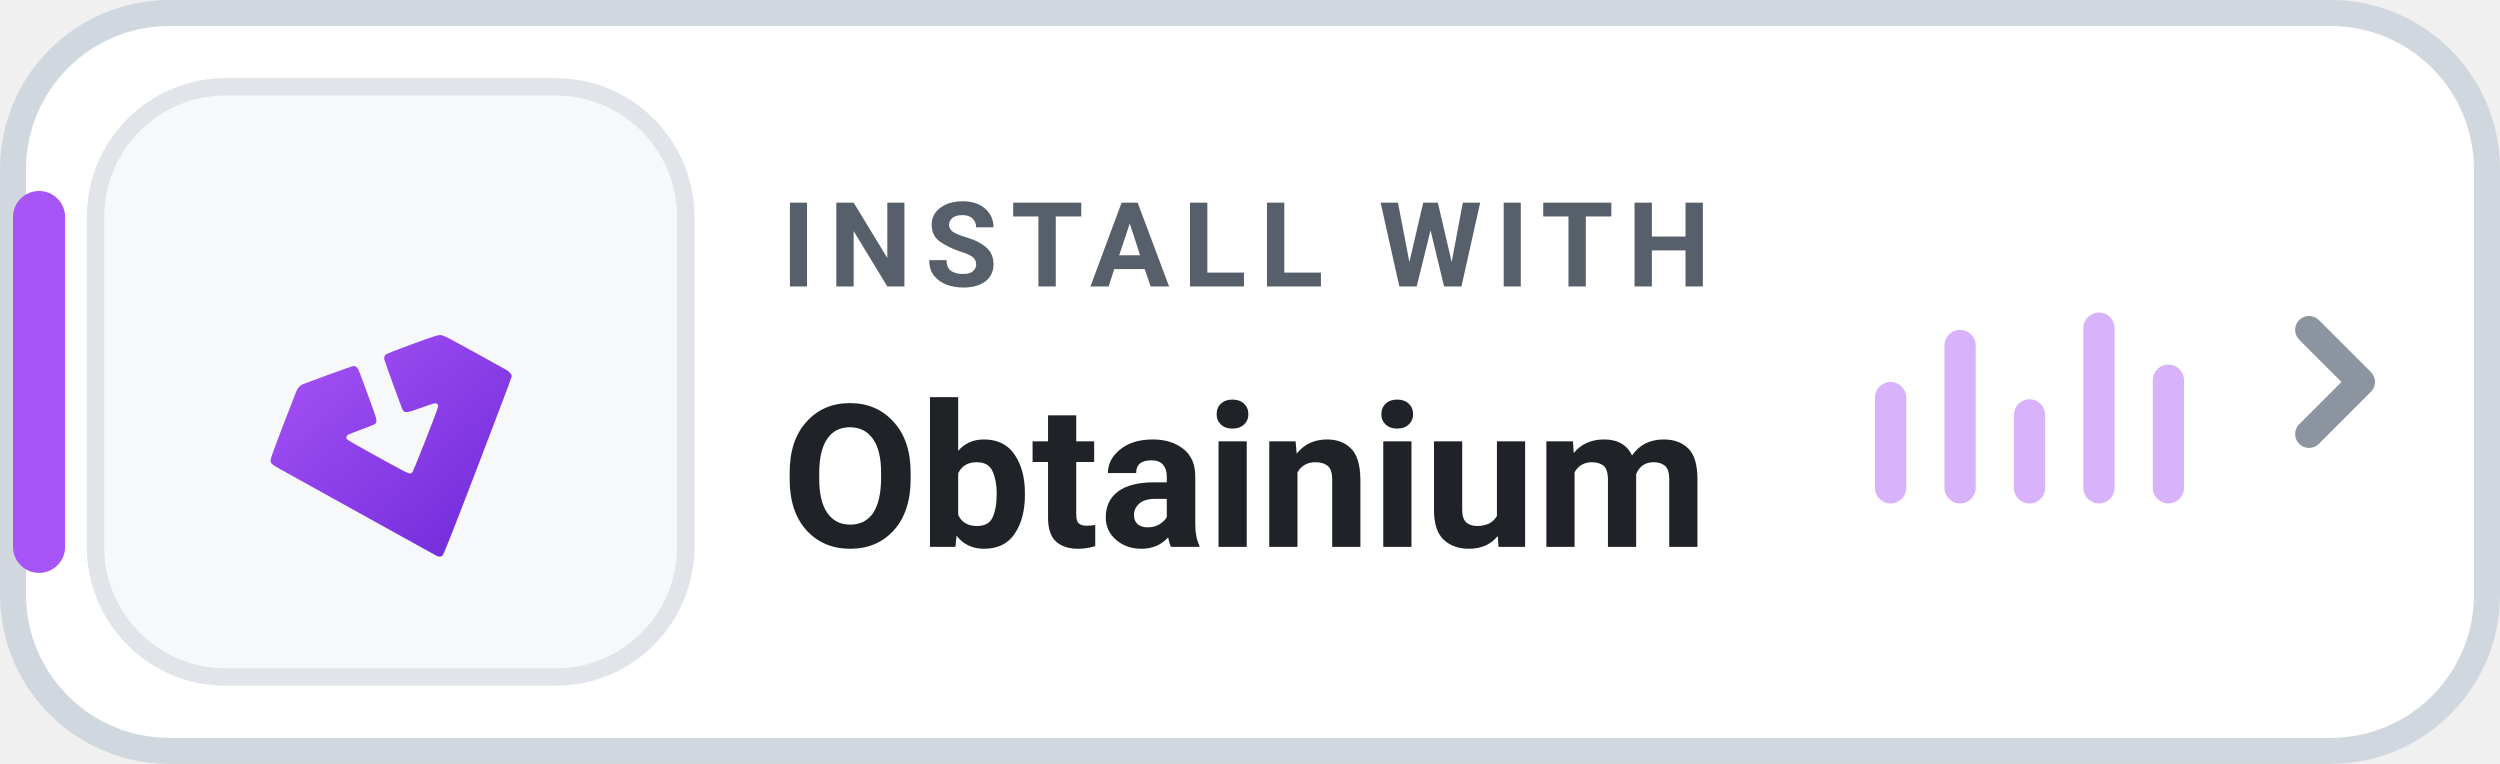
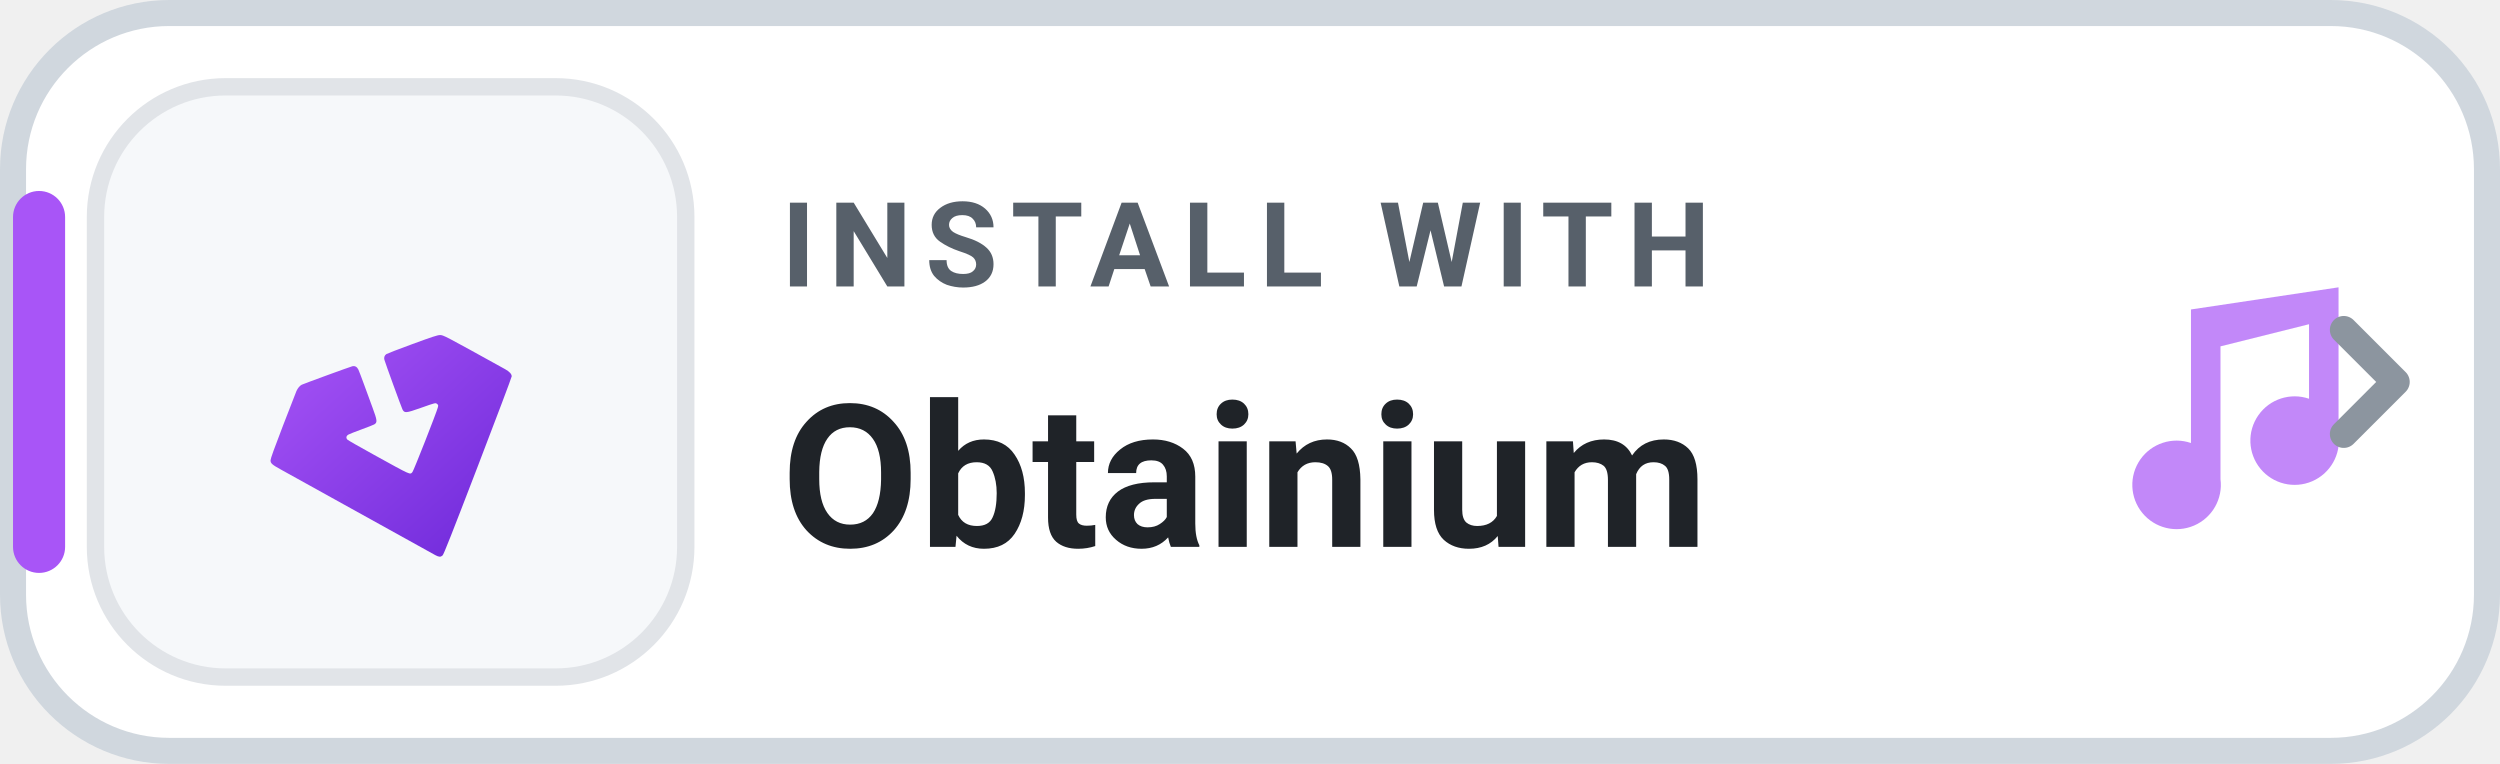
<svg xmlns="http://www.w3.org/2000/svg" width="144" height="44" viewBox="0 0 144 44" role="img" aria-label="INSTALL WITH Obtainium">
  <rect x=".75" y=".75" width="142.5" height="42.5" rx="9" fill="#FFFFFF" stroke="#D0D7DE" stroke-width="1.5" />
  <rect x=".75" y="11" width="3" height="22" rx="1.5" fill="#A855F7" />
  <rect x="5.5" y="5" width="34" height="34" rx="7.5" fill="#F6F8FA" stroke="#E1E4E8" stroke-width="1" />
  <defs>
    <linearGradient id="ob-grad-light" x1="0%" y1="0%" x2="100%" y2="100%">
      <stop offset="0%" stop-color="#A855F7" />
      <stop offset="100%" stop-color="#6D28D9" />
    </linearGradient>
  </defs>
  <g transform="translate(-1.3 -4.8) scale(0.24)">
    <path fill="url(#ob-grad-light)" d="m 109.881,153.226 c -0.731,-0.388 -5.007,-2.757 -25.032,-13.871 -5.573,-3.093 -10.938,-6.067 -11.923,-6.609 -2.237,-1.232 -2.581,-1.535 -2.581,-2.275 0,-0.388 0.893,-2.872 2.986,-8.307 1.642,-4.264 3.094,-8.001 3.227,-8.304 0.302,-0.69 0.79,-1.276 1.266,-1.522 0.446,-0.23 11.581,-4.297 12.148,-4.436 0.614,-0.151 1.143,0.14 1.455,0.799 0.15,0.316 0.772,1.949 1.383,3.629 0.611,1.679 1.52,4.163 2.021,5.518 1.147,3.106 1.19,3.546 0.391,4.018 -0.212,0.125 -1.589,0.665 -3.06,1.201 -1.471,0.535 -2.875,1.09 -3.12,1.232 -0.564,0.328 -0.649,0.835 -0.208,1.243 0.175,0.162 3.004,1.776 6.287,3.586 9.175,5.06 8.666,4.831 9.278,4.171 0.3,-0.324 5.781,-14.266 6.096,-15.505 0.134,-0.529 0.12,-0.603 -0.167,-0.835 -0.392,-0.317 -0.335,-0.331 -3.938,0.943 -3.569,1.262 -3.909,1.289 -4.387,0.345 -0.251,-0.496 -4.096,-11.055 -4.334,-11.904 -0.154,-0.549 0.034,-1.072 0.497,-1.375 0.192,-0.126 2.99,-1.199 6.217,-2.385 4.789,-1.76 6.008,-2.158 6.631,-2.168 0.804,-0.013 0.909,0.042 15.645,8.196 1.021,0.565 1.566,1.16 1.566,1.709 0,0.218 -3.654,9.91 -8.12,21.538 -6.298,16.399 -8.199,21.211 -8.474,21.453 -0.468,0.412 -0.851,0.394 -1.748,-0.082 z" />
  </g>
  <text x="45" y="16.5" fill="#57606A" font-family="-apple-system,BlinkMacSystemFont,'Segoe UI',Roboto,Helvetica,Arial,sans-serif" font-size="6.8" font-weight="700" letter-spacing=".75">INSTALL WITH</text>
  <text x="45" y="31.5" fill="#1F2328" font-family="-apple-system,BlinkMacSystemFont,'Segoe UI',Roboto,Helvetica,Arial,sans-serif" font-size="11.5" font-weight="750">Obtainium</text>
-   <g transform="translate(108 17)" fill="#A855F7" opacity="0.45">
-     <rect x="0" y="5" width="1.8" height="7" rx="0.9" />
-     <rect x="4" y="2" width="1.8" height="10" rx="0.9" />
-     <rect x="8" y="6" width="1.8" height="6" rx="0.9" />
-     <rect x="12" y="1" width="1.8" height="11" rx="0.9" />
-     <rect x="16" y="4" width="1.8" height="8" rx="0.9" />
+   <g transform="translate(116 14) scale(0.85)" fill="#A855F7" opacity="0.7">
+     <path d="M12 3v10.55A3 3 0 1 0 14 16V7l6-1.5v5.05A3 3 0 1 0 22 13V3l-10 1.5z" />
  </g>
-   <path d="M133 19l3 3-3 3" fill="none" stroke="#8C959F" stroke-width="1.6" stroke-linecap="round" stroke-linejoin="round" />
+   <path d="M135 19l3 3-3 3" fill="none" stroke="#8C959F" stroke-width="1.6" stroke-linecap="round" stroke-linejoin="round" />
</svg>
